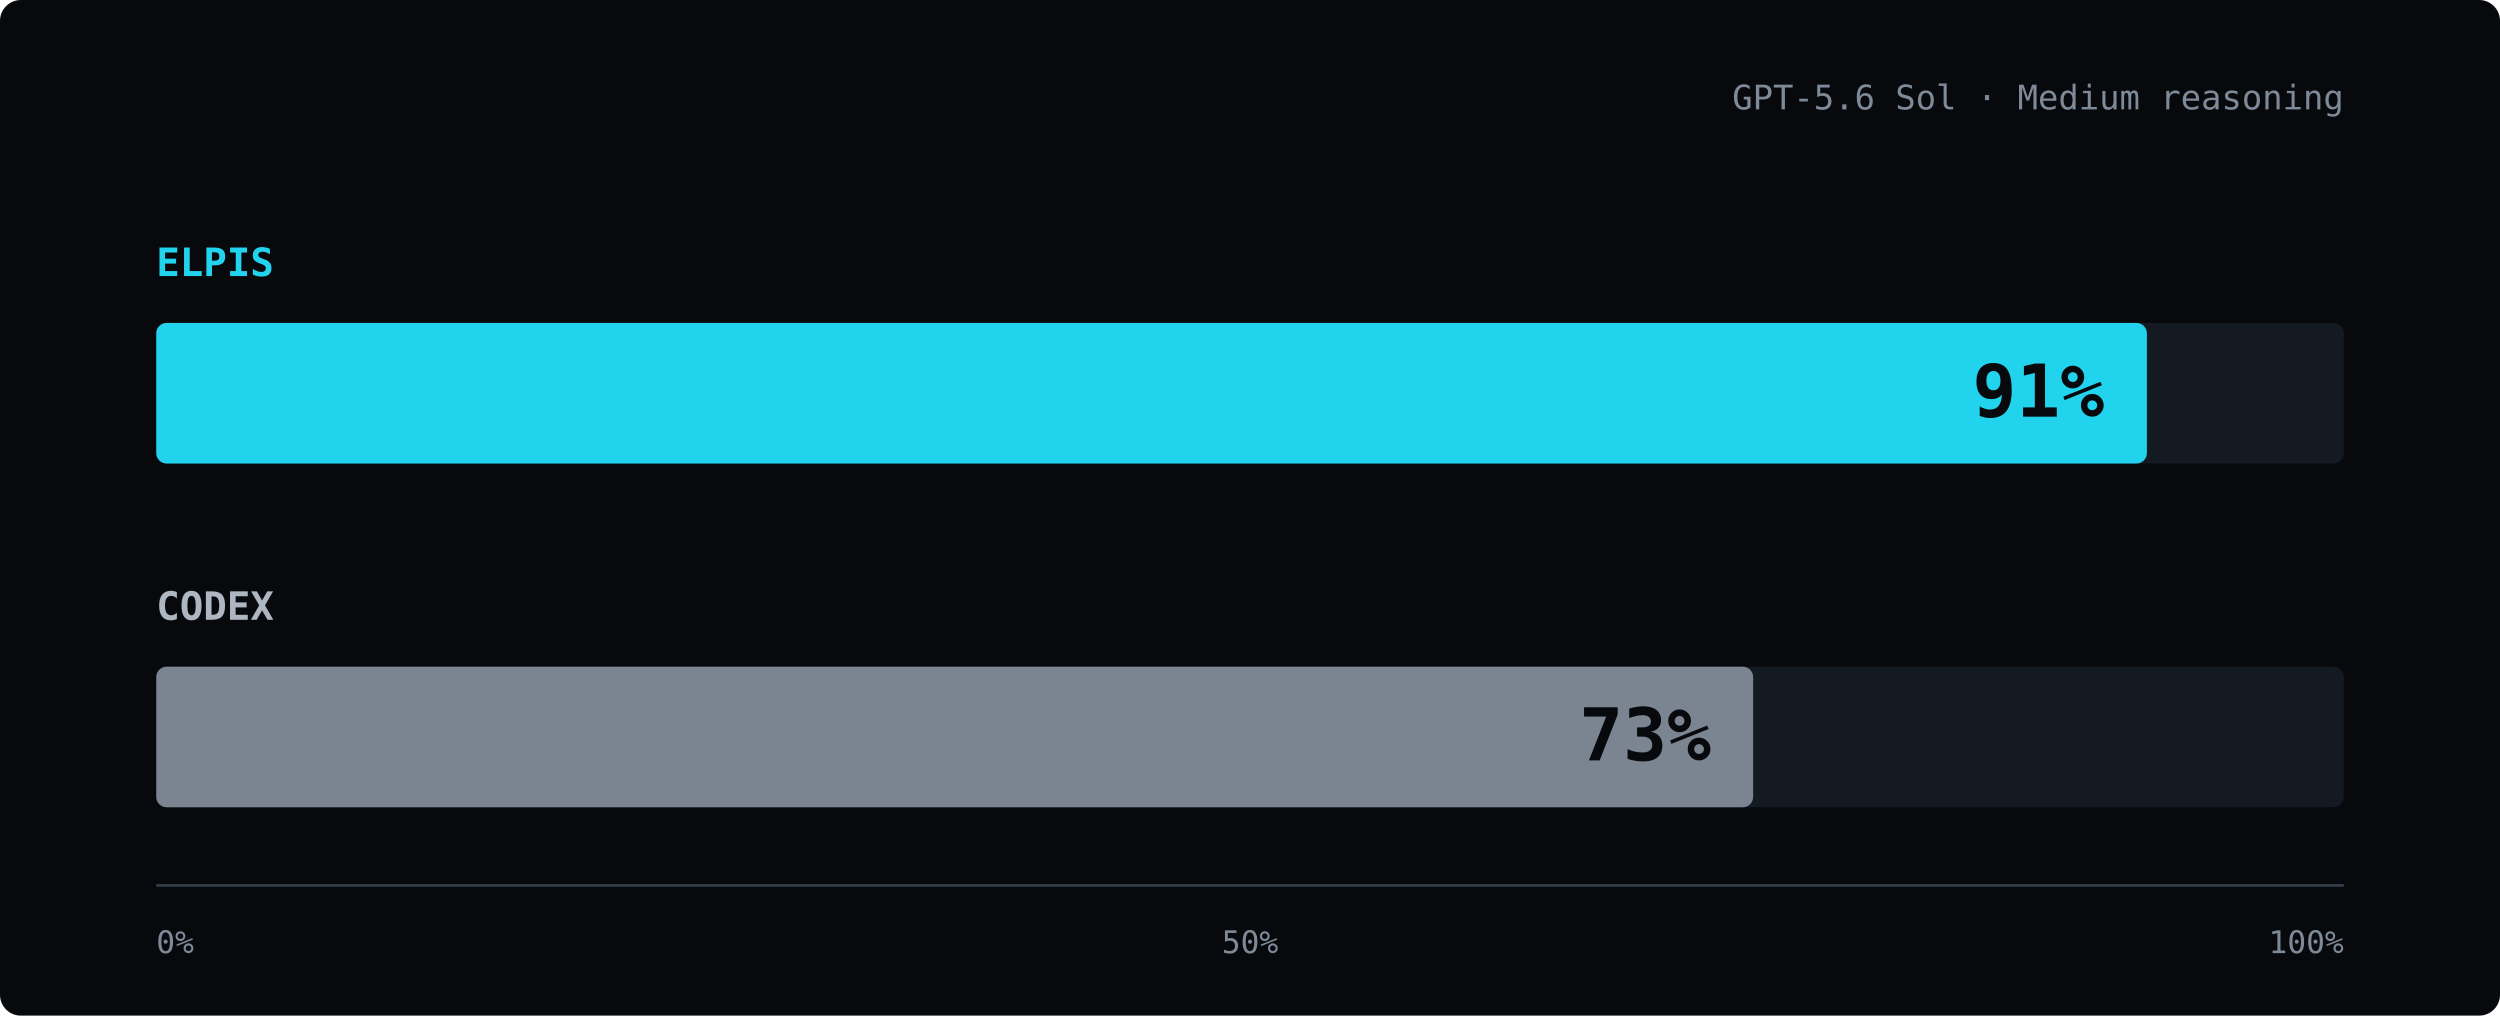
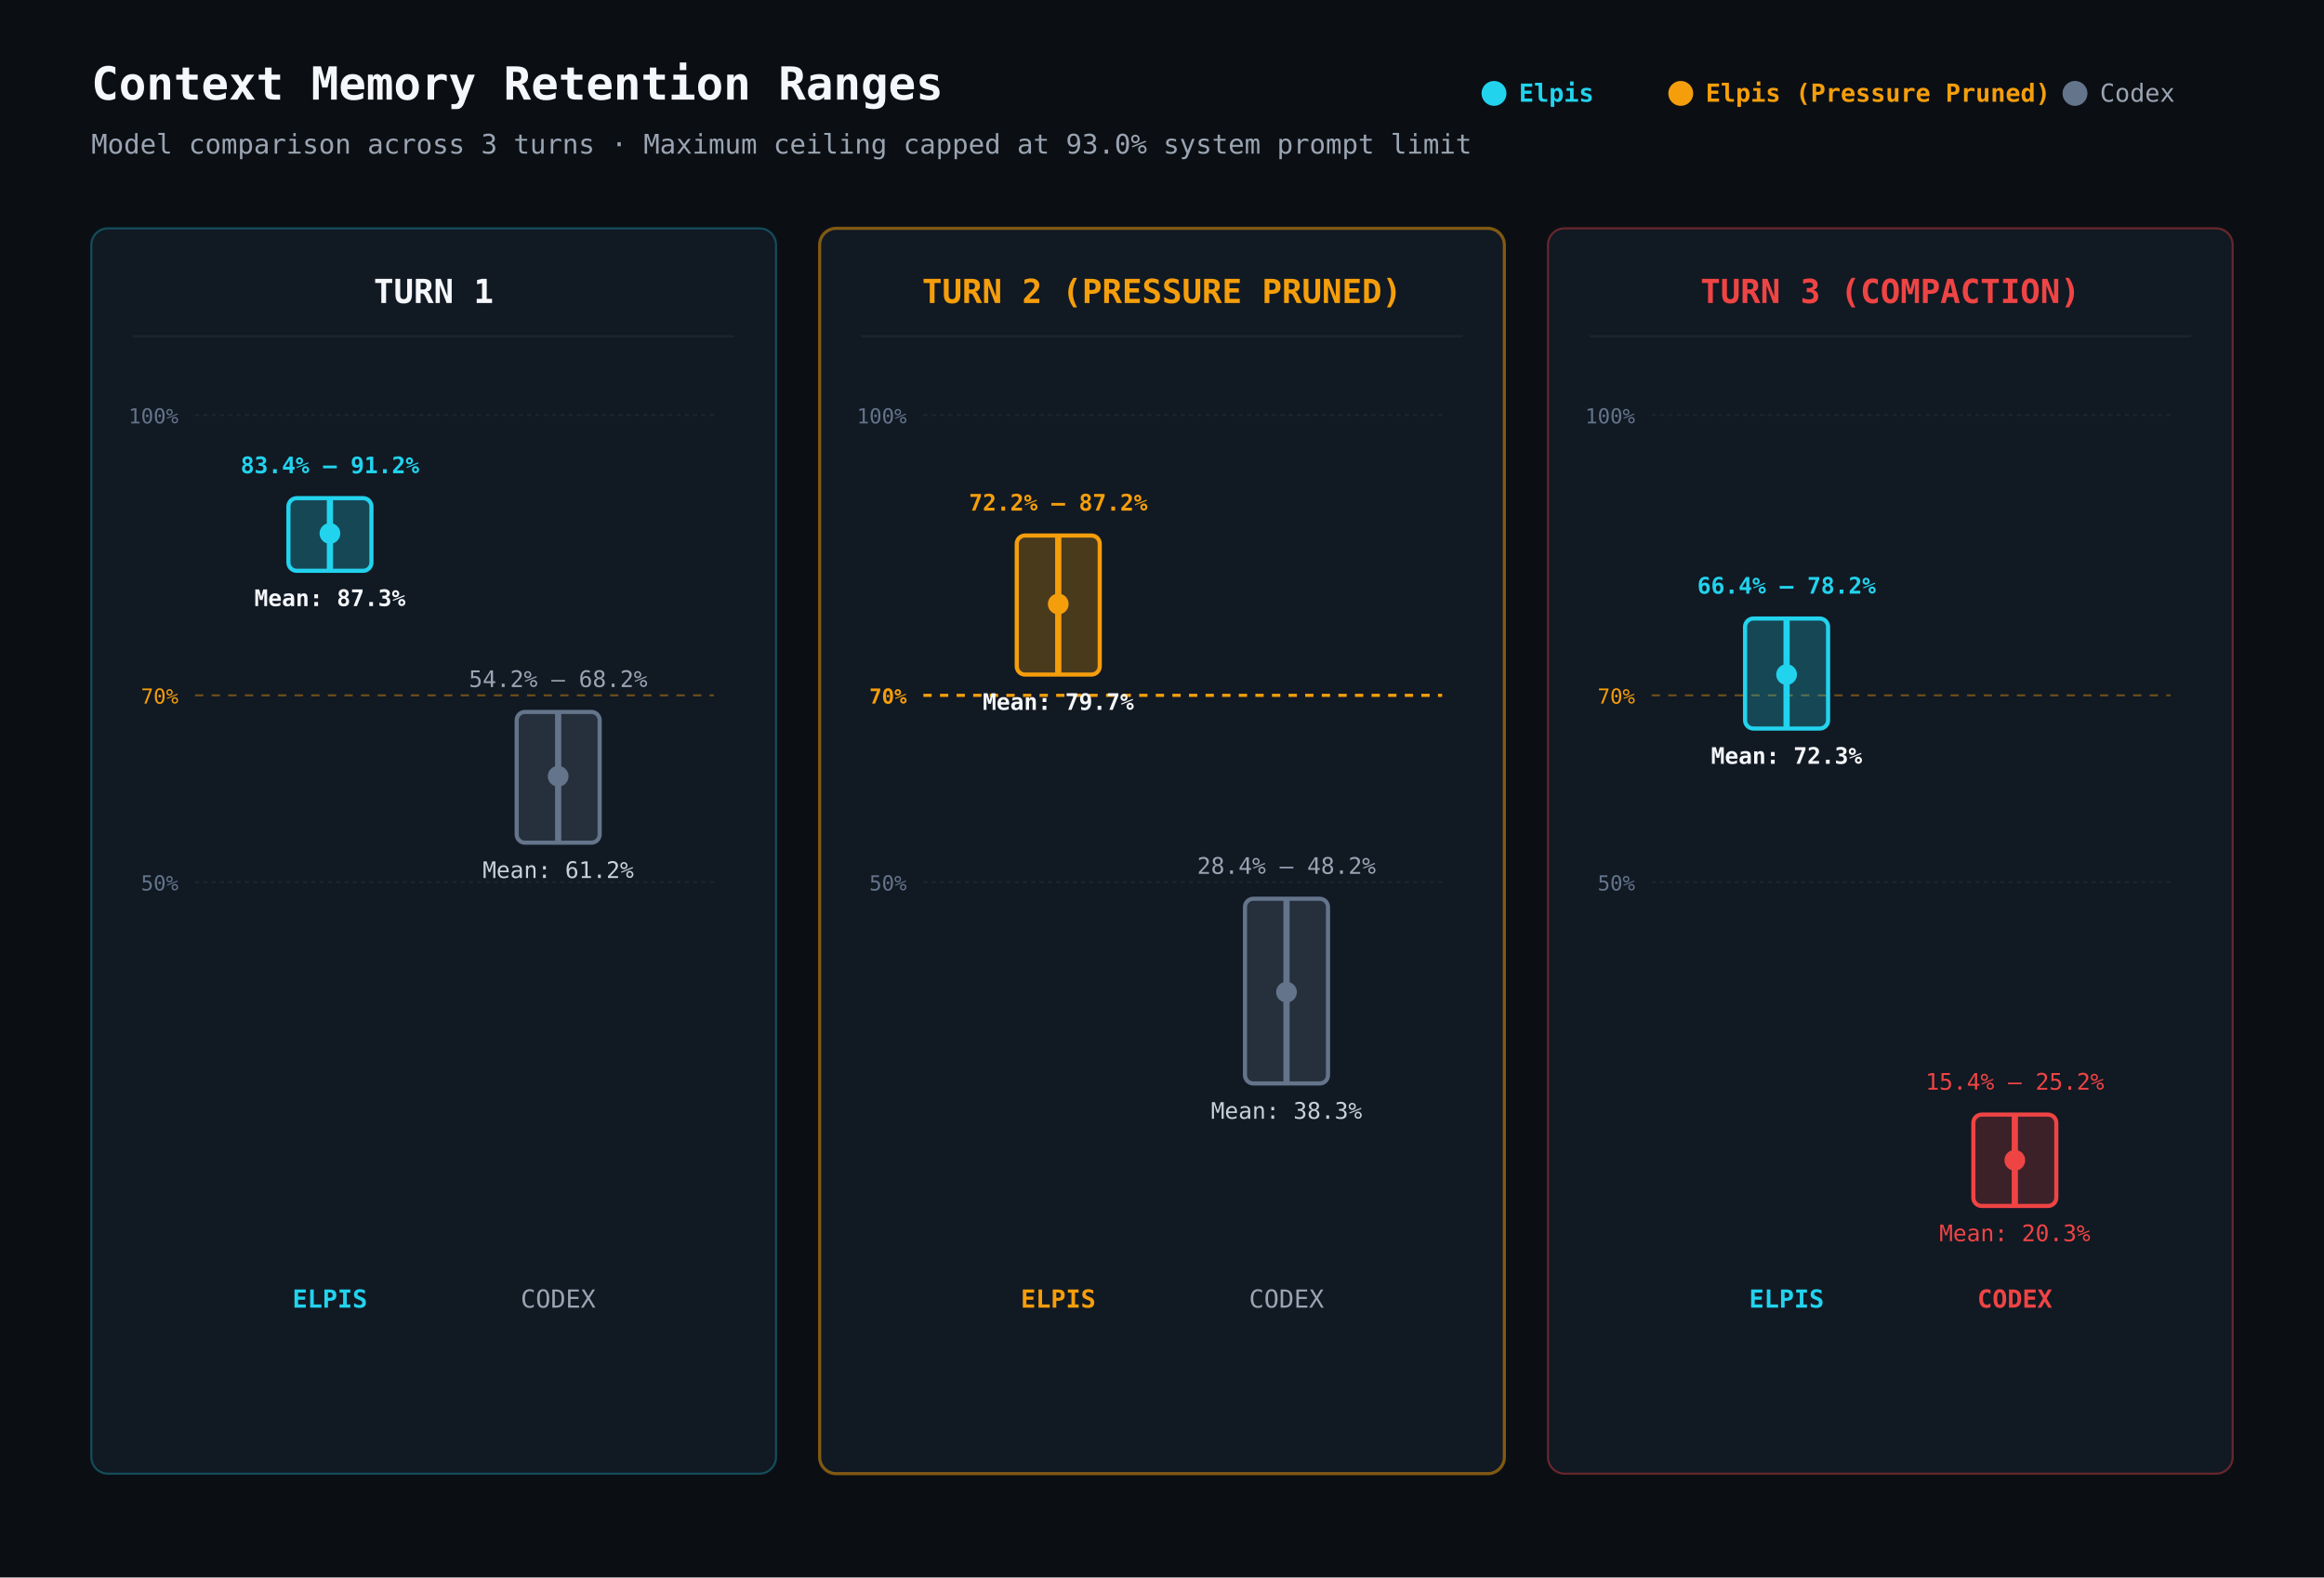
- <svg xmlns="http://www.w3.org/2000/svg" width="960" height="390" viewBox="0 0 960 390" role="img" aria-labelledby="title desc">
-   <rect width="960" height="390" rx="8" fill="#07090c" />
-   <g font-family="JetBrains Mono, ui-monospace, monospace">
-     <text x="900" y="42" fill="#7f8a99" font-size="13" text-anchor="end">GPT-5.6 Sol · Medium reasoning</text>
-     <text x="60" y="106" fill="#22d3ee" font-size="15" font-weight="700">ELPIS</text>
-     <rect x="60" y="124" width="840" height="54" rx="4" fill="#141a22" />
-     <rect x="60" y="124" width="764.4" height="54" rx="4" fill="#22d3ee" />
-     <text x="808" y="160" fill="#07090c" font-size="28" font-weight="800" text-anchor="end">91%</text>
-     <text x="60" y="238" fill="#aeb6c1" font-size="15" font-weight="700">CODEX</text>
-     <rect x="60" y="256" width="840" height="54" rx="4" fill="#141a22" />
-     <rect x="60" y="256" width="613.2" height="54" rx="4" fill="#7b8491" />
-     <text x="657" y="292" fill="#07090c" font-size="28" font-weight="800" text-anchor="end">73%</text>
-     <line x1="60" y1="340" x2="900" y2="340" stroke="#35404d" />
-     <text x="60" y="366" fill="#7f8a99" font-size="12">0%</text>
-     <text x="480" y="366" fill="#7f8a99" font-size="12" text-anchor="middle">50%</text>
-     <text x="900" y="366" fill="#7f8a99" font-size="12" text-anchor="end">100%</text>
+ <svg xmlns="http://www.w3.org/2000/svg" width="1120" height="760" viewBox="0 0 1120 760" role="img">
+   <rect width="100%" height="100%" fill="#0b0f14" />
+   <text x="44" y="48" fill="#f5f7fa" font-family="ui-monospace,SFMono-Regular,Menlo,monospace" font-size="22" font-weight="700">Context Memory Retention Ranges</text>
+   <text x="44" y="74" fill="#9aa4b2" font-family="ui-monospace,SFMono-Regular,Menlo,monospace" font-size="13">Model comparison across 3 turns · Maximum ceiling capped at 93.0% system prompt limit</text>
+   <circle cx="720" cy="45" r="6" fill="#22d3ee" />
+   <text x="732" y="49" fill="#22d3ee" font-family="ui-monospace,SFMono-Regular,Menlo,monospace" font-size="12" font-weight="700">Elpis</text>
+   <circle cx="810" cy="45" r="6" fill="#f59e0b" />
+   <text x="822" y="49" fill="#f59e0b" font-family="ui-monospace,SFMono-Regular,Menlo,monospace" font-size="12" font-weight="700">Elpis (Pressure Pruned)</text>
+   <circle cx="1000" cy="45" r="6" fill="#64748b" />
+   <text x="1012" y="49" fill="#9aa4b2" font-family="ui-monospace,SFMono-Regular,Menlo,monospace" font-size="12">Codex</text>
+   <g transform="translate(44, 110)">
+     <rect width="330" height="600" rx="8" fill="#111923" stroke="#22d3ee" stroke-opacity="0.3" />
+     <text x="165" y="36" fill="#f5f7fa" font-family="ui-monospace,SFMono-Regular,Menlo,monospace" font-size="16" font-weight="700" text-anchor="middle">TURN 1</text>
+     <line x1="20" y1="52" x2="310" y2="52" stroke="#1b2530" />
+     <line x1="50" y1="90" x2="300" y2="90" stroke="#1b2530" stroke-dasharray="2 2" />
+     <text x="42" y="94" fill="#64748b" font-family="ui-monospace,monospace" font-size="10" text-anchor="end">100%</text>
+     <line x1="50" y1="225" x2="300" y2="225" stroke="#f59e0b" stroke-opacity="0.4" stroke-dasharray="4 4" />
+     <text x="42" y="229" fill="#f59e0b" font-family="ui-monospace,monospace" font-size="10" text-anchor="end">70%</text>
+     <line x1="50" y1="315" x2="300" y2="315" stroke="#1b2530" stroke-dasharray="2 2" />
+     <text x="42" y="319" fill="#64748b" font-family="ui-monospace,monospace" font-size="10" text-anchor="end">50%</text>
+     <rect x="95" y="130" width="40" height="35" rx="4" fill="#22d3ee" fill-opacity="0.25" stroke="#22d3ee" stroke-width="2" />
+     <line x1="115" y1="130" x2="115" y2="165" stroke="#22d3ee" stroke-width="3" />
+     <circle cx="115" cy="147" r="5" fill="#22d3ee" />
+     <text x="115" y="118" fill="#22d3ee" font-family="ui-monospace,monospace" font-size="11" font-weight="700" text-anchor="middle">83.4% – 91.2%</text>
+     <text x="115" y="182" fill="#f5f7fa" font-family="ui-monospace,monospace" font-size="11" font-weight="700" text-anchor="middle">Mean: 87.3%</text>
+     <text x="115" y="520" fill="#22d3ee" font-family="ui-monospace,monospace" font-size="12" font-weight="700" text-anchor="middle">ELPIS</text>
+     <rect x="205" y="233" width="40" height="63" rx="4" fill="#64748b" fill-opacity="0.25" stroke="#64748b" stroke-width="2" />
+     <line x1="225" y1="233" x2="225" y2="296" stroke="#64748b" stroke-width="3" />
+     <circle cx="225" cy="264" r="5" fill="#64748b" />
+     <text x="225" y="221" fill="#9aa4b2" font-family="ui-monospace,monospace" font-size="11" text-anchor="middle">54.2% – 68.2%</text>
+     <text x="225" y="313" fill="#c8d0da" font-family="ui-monospace,monospace" font-size="11" text-anchor="middle">Mean: 61.2%</text>
+     <text x="225" y="520" fill="#9aa4b2" font-family="ui-monospace,monospace" font-size="12" text-anchor="middle">CODEX</text>
+   </g>
+   <g transform="translate(395, 110)">
+     <rect width="330" height="600" rx="8" fill="#111923" stroke="#f59e0b" stroke-opacity="0.5" stroke-width="1.5" />
+     <text x="165" y="36" fill="#f59e0b" font-family="ui-monospace,SFMono-Regular,Menlo,monospace" font-size="16" font-weight="700" text-anchor="middle">TURN 2 (PRESSURE PRUNED)</text>
+     <line x1="20" y1="52" x2="310" y2="52" stroke="#1b2530" />
+     <line x1="50" y1="90" x2="300" y2="90" stroke="#1b2530" stroke-dasharray="2 2" />
+     <text x="42" y="94" fill="#64748b" font-family="ui-monospace,monospace" font-size="10" text-anchor="end">100%</text>
+     <line x1="50" y1="225" x2="300" y2="225" stroke="#f59e0b" stroke-width="1.5" stroke-dasharray="4 4" />
+     <text x="42" y="229" fill="#f59e0b" font-family="ui-monospace,monospace" font-size="10" font-weight="700" text-anchor="end">70%</text>
+     <line x1="50" y1="315" x2="300" y2="315" stroke="#1b2530" stroke-dasharray="2 2" />
+     <text x="42" y="319" fill="#64748b" font-family="ui-monospace,monospace" font-size="10" text-anchor="end">50%</text>
+     <rect x="95" y="148" width="40" height="67" rx="4" fill="#f59e0b" fill-opacity="0.25" stroke="#f59e0b" stroke-width="2" />
+     <line x1="115" y1="148" x2="115" y2="215" stroke="#f59e0b" stroke-width="3" />
+     <circle cx="115" cy="181" r="5" fill="#f59e0b" />
+     <text x="115" y="136" fill="#f59e0b" font-family="ui-monospace,monospace" font-size="11" font-weight="700" text-anchor="middle">72.2% – 87.2%</text>
+     <text x="115" y="232" fill="#f5f7fa" font-family="ui-monospace,monospace" font-size="11" font-weight="700" text-anchor="middle">Mean: 79.7%</text>
+     <text x="115" y="520" fill="#f59e0b" font-family="ui-monospace,monospace" font-size="12" font-weight="700" text-anchor="middle">ELPIS</text>
+     <rect x="205" y="323" width="40" height="89" rx="4" fill="#64748b" fill-opacity="0.25" stroke="#64748b" stroke-width="2" />
+     <line x1="225" y1="323" x2="225" y2="412" stroke="#64748b" stroke-width="3" />
+     <circle cx="225" cy="368" r="5" fill="#64748b" />
+     <text x="225" y="311" fill="#9aa4b2" font-family="ui-monospace,monospace" font-size="11" text-anchor="middle">28.4% – 48.2%</text>
+     <text x="225" y="429" fill="#c8d0da" font-family="ui-monospace,monospace" font-size="11" text-anchor="middle">Mean: 38.3%</text>
+     <text x="225" y="520" fill="#9aa4b2" font-family="ui-monospace,monospace" font-size="12" text-anchor="middle">CODEX</text>
+   </g>
+   <g transform="translate(746, 110)">
+     <rect width="330" height="600" rx="8" fill="#111923" stroke="#ef4444" stroke-opacity="0.4" />
+     <text x="165" y="36" fill="#ef4444" font-family="ui-monospace,SFMono-Regular,Menlo,monospace" font-size="16" font-weight="700" text-anchor="middle">TURN 3 (COMPACTION)</text>
+     <line x1="20" y1="52" x2="310" y2="52" stroke="#1b2530" />
+     <line x1="50" y1="90" x2="300" y2="90" stroke="#1b2530" stroke-dasharray="2 2" />
+     <text x="42" y="94" fill="#64748b" font-family="ui-monospace,monospace" font-size="10" text-anchor="end">100%</text>
+     <line x1="50" y1="225" x2="300" y2="225" stroke="#f59e0b" stroke-opacity="0.4" stroke-dasharray="4 4" />
+     <text x="42" y="229" fill="#f59e0b" font-family="ui-monospace,monospace" font-size="10" text-anchor="end">70%</text>
+     <line x1="50" y1="315" x2="300" y2="315" stroke="#1b2530" stroke-dasharray="2 2" />
+     <text x="42" y="319" fill="#64748b" font-family="ui-monospace,monospace" font-size="10" text-anchor="end">50%</text>
+     <rect x="95" y="188" width="40" height="53" rx="4" fill="#22d3ee" fill-opacity="0.25" stroke="#22d3ee" stroke-width="2" />
+     <line x1="115" y1="188" x2="115" y2="241" stroke="#22d3ee" stroke-width="3" />
+     <circle cx="115" cy="215" r="5" fill="#22d3ee" />
+     <text x="115" y="176" fill="#22d3ee" font-family="ui-monospace,monospace" font-size="11" font-weight="700" text-anchor="middle">66.4% – 78.2%</text>
+     <text x="115" y="258" fill="#f5f7fa" font-family="ui-monospace,monospace" font-size="11" font-weight="700" text-anchor="middle">Mean: 72.3%</text>
+     <text x="115" y="520" fill="#22d3ee" font-family="ui-monospace,monospace" font-size="12" font-weight="700" text-anchor="middle">ELPIS</text>
+     <rect x="205" y="427" width="40" height="44" rx="4" fill="#ef4444" fill-opacity="0.2" stroke="#ef4444" stroke-width="2" />
+     <line x1="225" y1="427" x2="225" y2="471" stroke="#ef4444" stroke-width="3" />
+     <circle cx="225" cy="449" r="5" fill="#ef4444" />
+     <text x="225" y="415" fill="#ef4444" font-family="ui-monospace,monospace" font-size="11" text-anchor="middle">15.4% – 25.2%</text>
+     <text x="225" y="488" fill="#ef4444" font-family="ui-monospace,monospace" font-size="11" text-anchor="middle">Mean: 20.3%</text>
+     <text x="225" y="520" fill="#ef4444" font-family="ui-monospace,monospace" font-size="12" font-weight="700" text-anchor="middle">CODEX</text>
  </g>
</svg>
